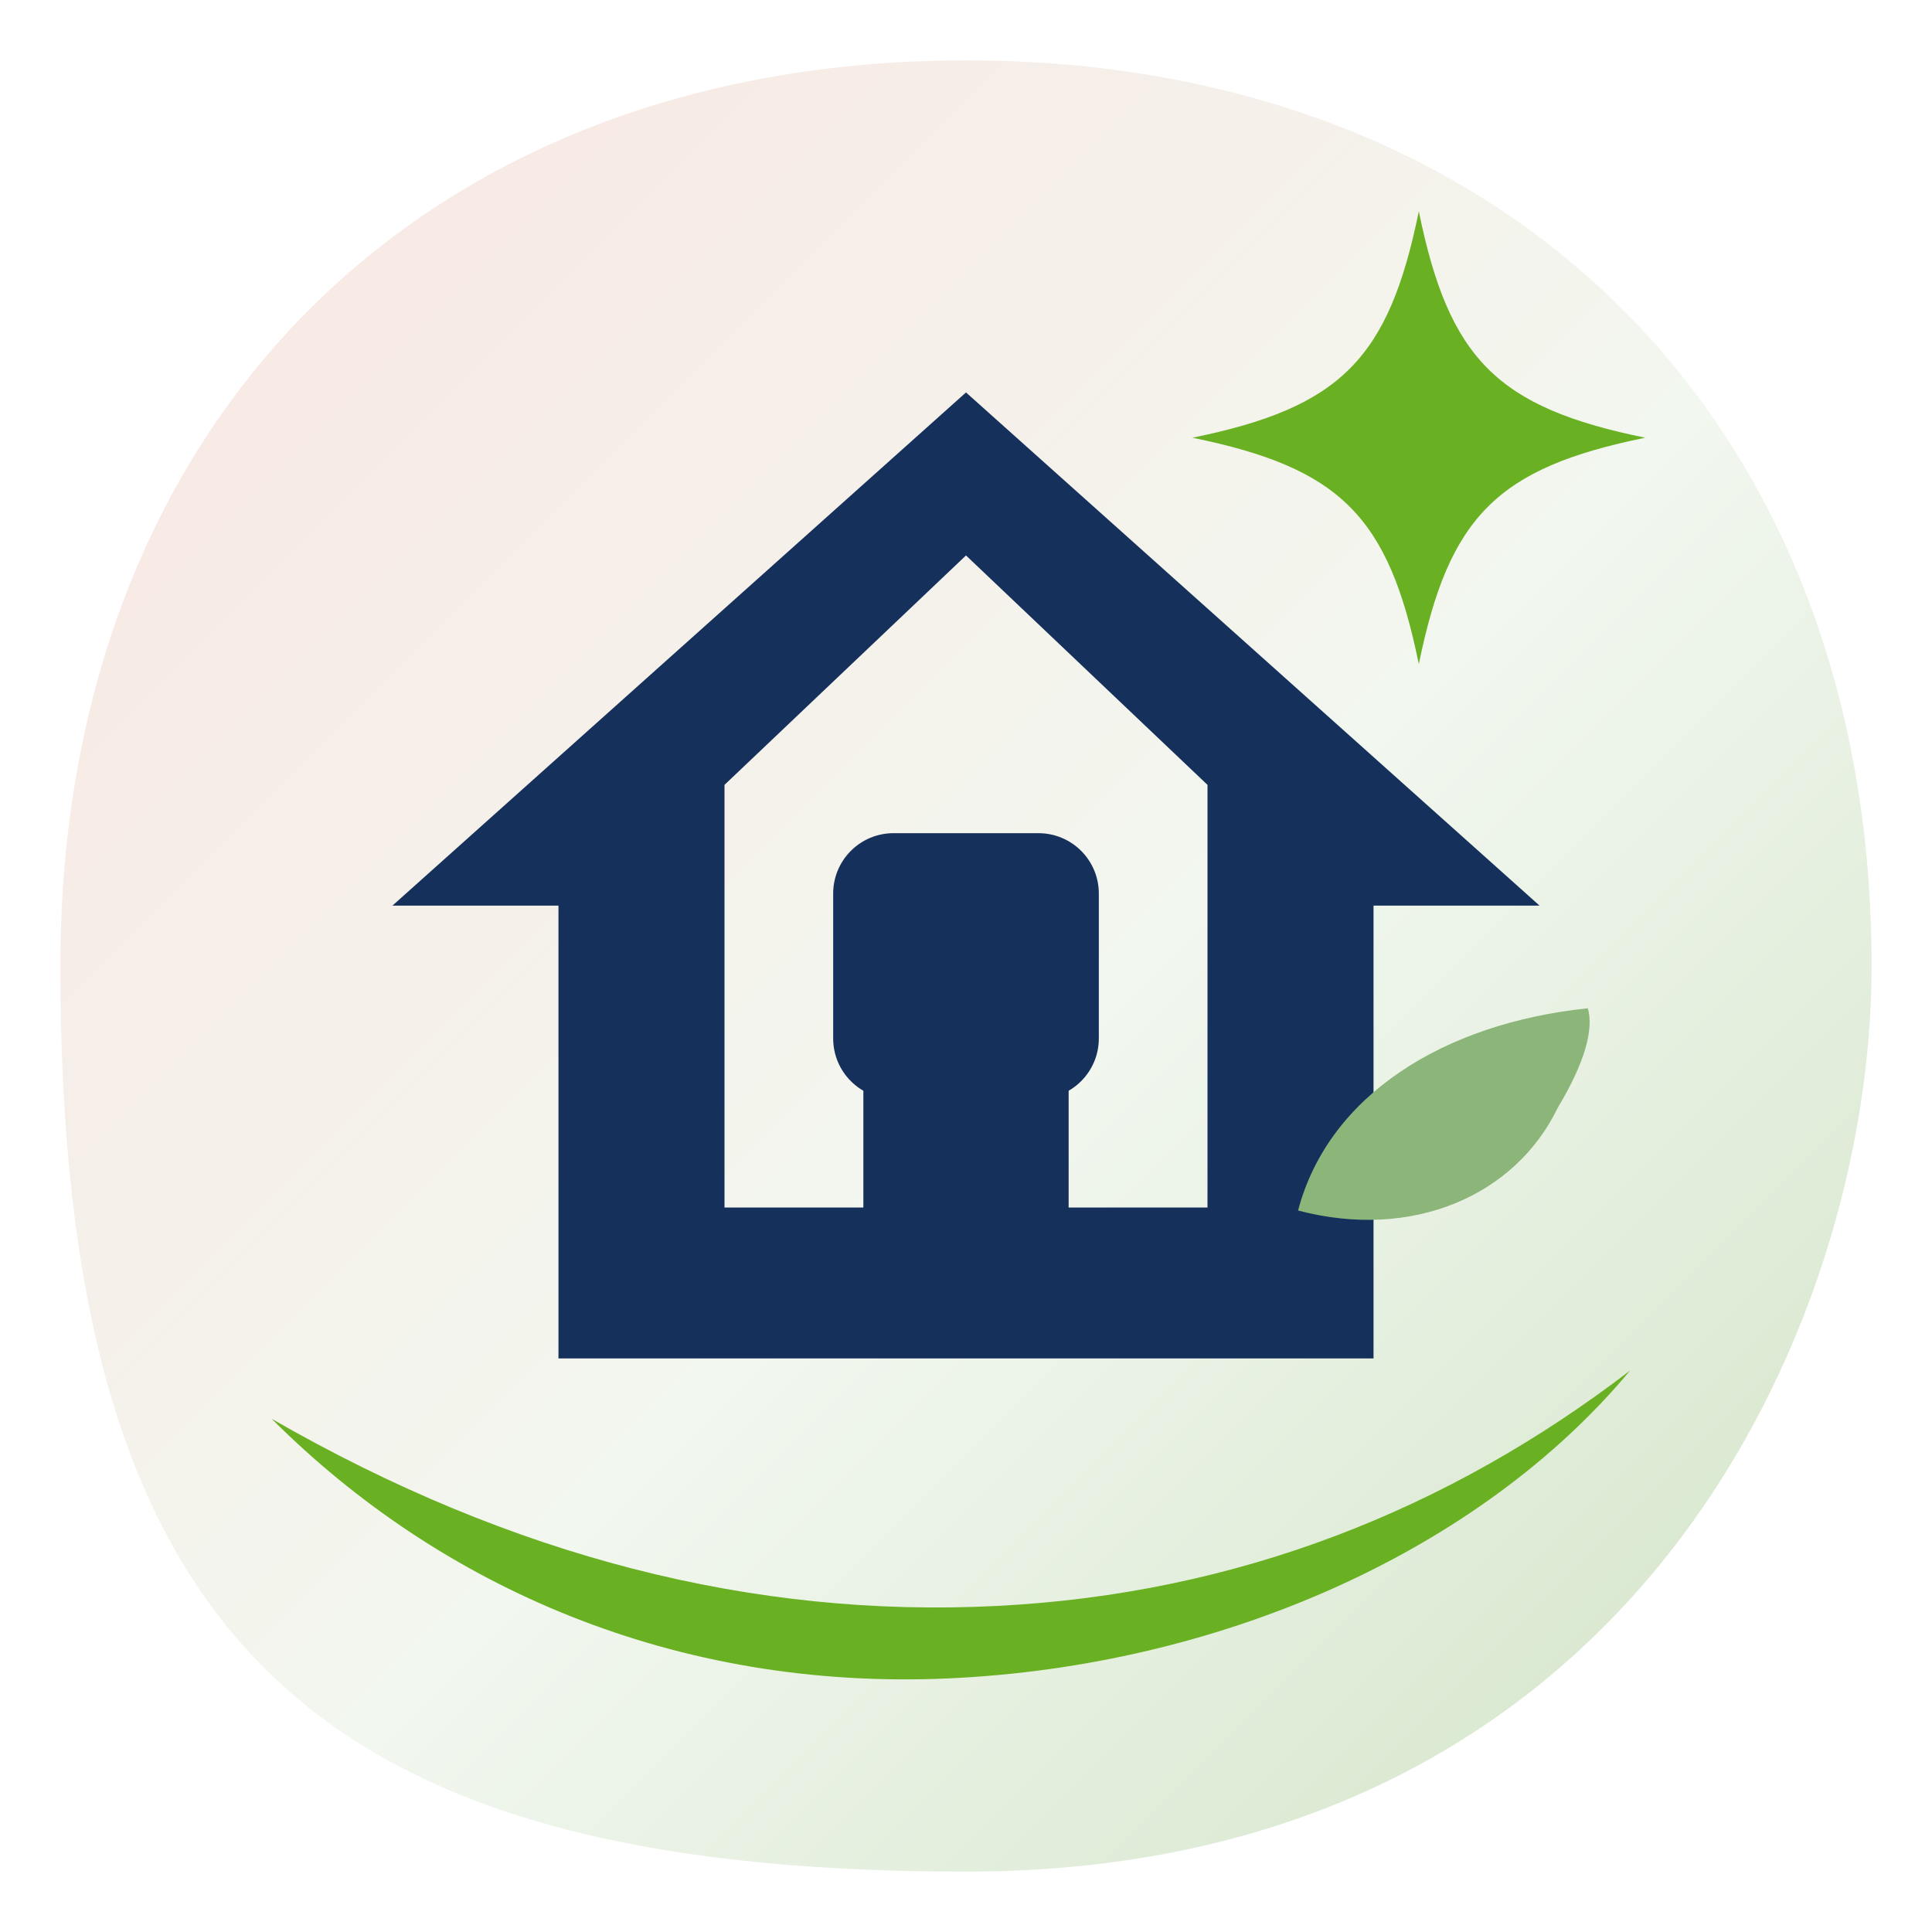
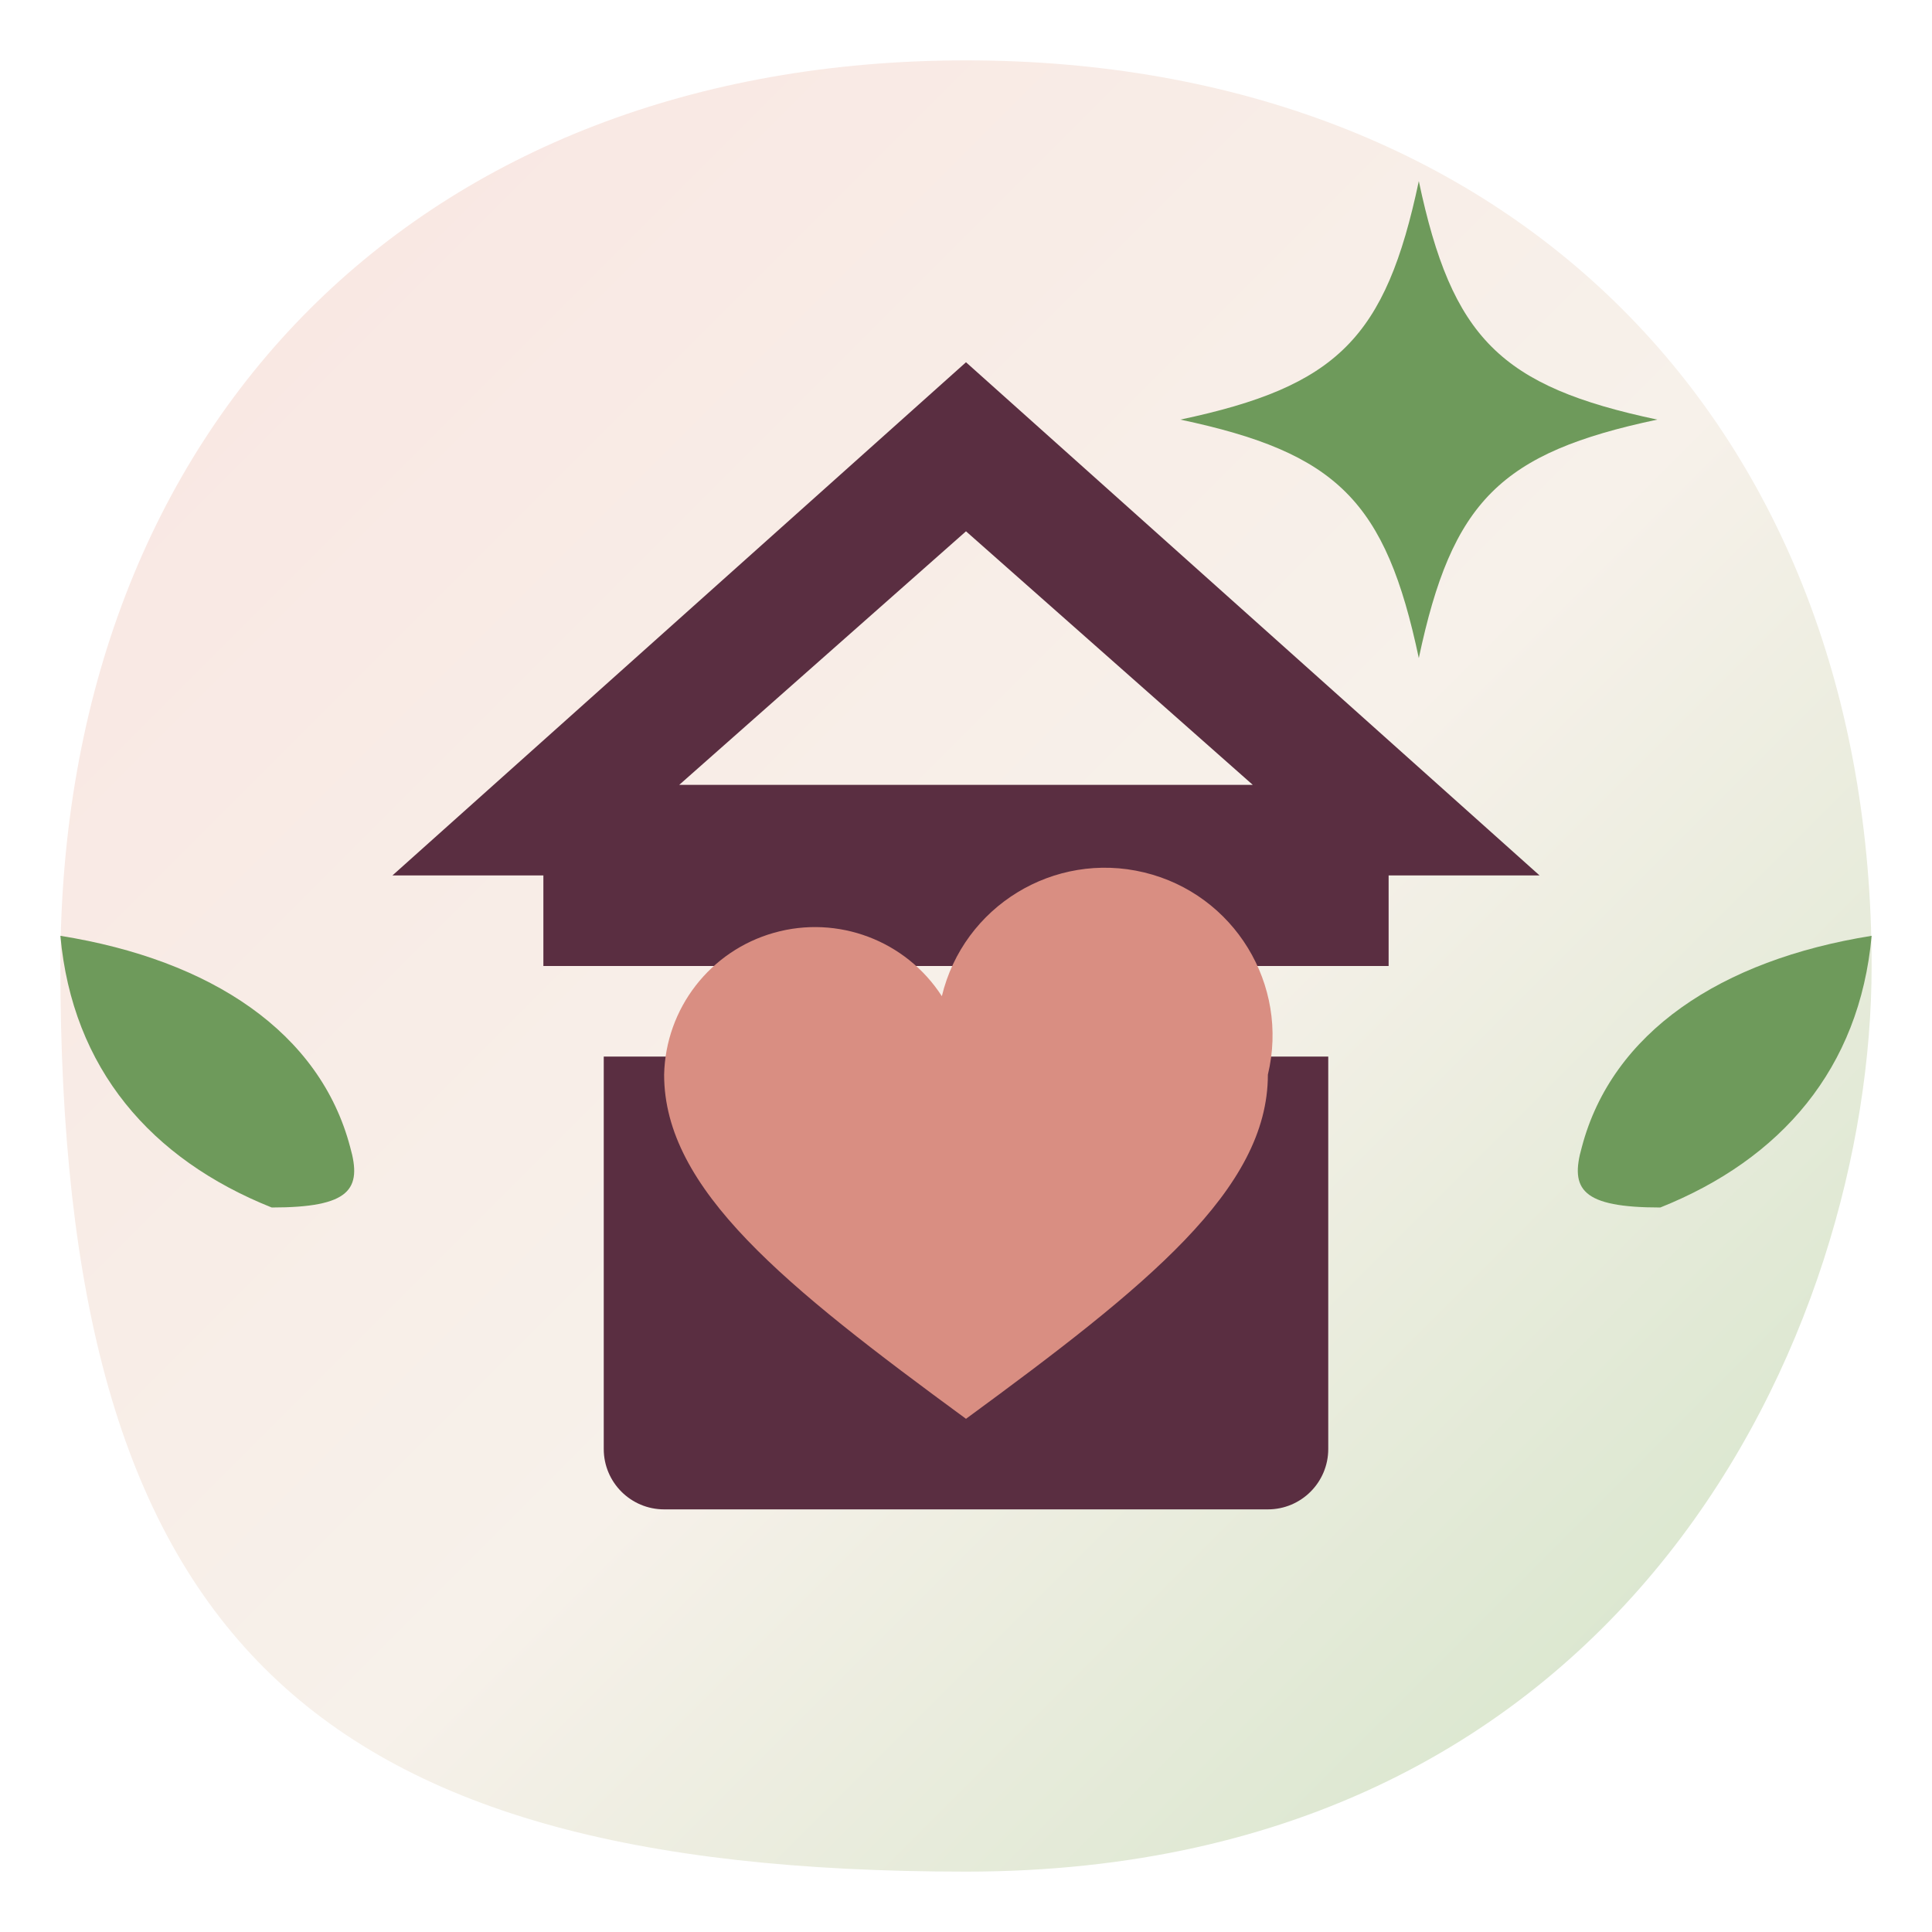
- <svg xmlns="http://www.w3.org/2000/svg" viewBox="0 0 64 64" role="img" aria-label="Yasse's Cleaning">
+ <svg xmlns="http://www.w3.org/2000/svg" viewBox="0 0 64 64" role="img" aria-label="Mommy Made">
  <defs>
-     <linearGradient id="petal" x1="0" y1="0" x2="1" y2="1">
+     <linearGradient id="mmPetal" x1="0" y1="0" x2="1" y2="1">
      <stop offset="0" stop-color="#FAE5E1" />
-       <stop offset="55%" stop-color="#F2F7EF" />
+       <stop offset="55%" stop-color="#F7F1EA" />
      <stop offset="100%" stop-color="#D0E3C5" />
    </linearGradient>
  </defs>
-   <path d="M32 2c18 0 30 12 30 30 0 12-8 30-30 30S2 54 2 32C2 14 14 2 32 2z" fill="url(#petal)" />
-   <path d="M32 13 13 30h5.5v15h27V30H51L32 13zm0 5.4L40 26v14h-4.6v-8.4h-6.8V40H24V26l8-7.6z" fill="#16305C" />
-   <rect x="27.6" y="27.6" width="8.8" height="8.8" rx="2" fill="#16305C" />
-   <path d="M9 47c8 4.6 16 6.6 24 6.2C41 52.8 48 50 54 45.4c-5 6-13.6 9.8-22.6 10.2C22.4 56 14.6 52.6 9 47z" fill="#6AB023" />
-   <path d="M52.6 33.4c-4.8.5-8.6 2.9-9.6 6.7 3.8 1 7.2-.5 8.6-3.4.9-1.5 1.2-2.6 1-3.3z" fill="#8CB57A" />
-   <path d="M47 7c1 4.9 2.6 6.5 7.5 7.5-4.9 1-6.5 2.6-7.5 7.5-1-4.9-2.6-6.5-7.5-7.5C44.4 13.5 46 11.9 47 7z" fill="#6AB023" />
+   <path d="M32 2c18 0 30 12 30 30 0 12-8 30-30 30S2 54 2 32C2 14 14 2 32 2z" fill="url(#mmPetal)" />
+   <path d="M32 12 13 29h5v3h28v-3h5L32 12zm0 5.6L41.5 26H22.5L32 17.6z" fill="#5A2E41" />
+   <path d="M20 35v13a2 2 0 0 0 2 2h20a2 2 0 0 0 2-2V35H20z" fill="#5A2E41" />
+   <path d="M32 47c-6-4.4-10-7.6-10-11.4a5 5 0 0 1 9.2-2.6A5 5 0 0 1 42 35.6c0 3.8-4 7-10 11.4z" fill="#D98E82" />
+   <path d="M9 40c-4-1.6-6.6-4.6-7-9 5 .8 8.6 3.2 9.6 7 .4 1.4 0 2-2.6 2z" fill="#6E9A5B" />
+   <path d="M55 40c4-1.6 6.6-4.6 7-9-5 .8-8.6 3.2-9.6 7-.4 1.4 0 2 2.6 2z" fill="#6E9A5B" />
+   <path d="M47 6c1.1 5.2 2.7 6.8 7.9 7.9-5.2 1.1-6.8 2.7-7.9 7.9-1.1-5.2-2.7-6.8-7.9-7.9C44.3 12.8 45.9 11.2 47 6z" fill="#6E9A5B" />
</svg>
